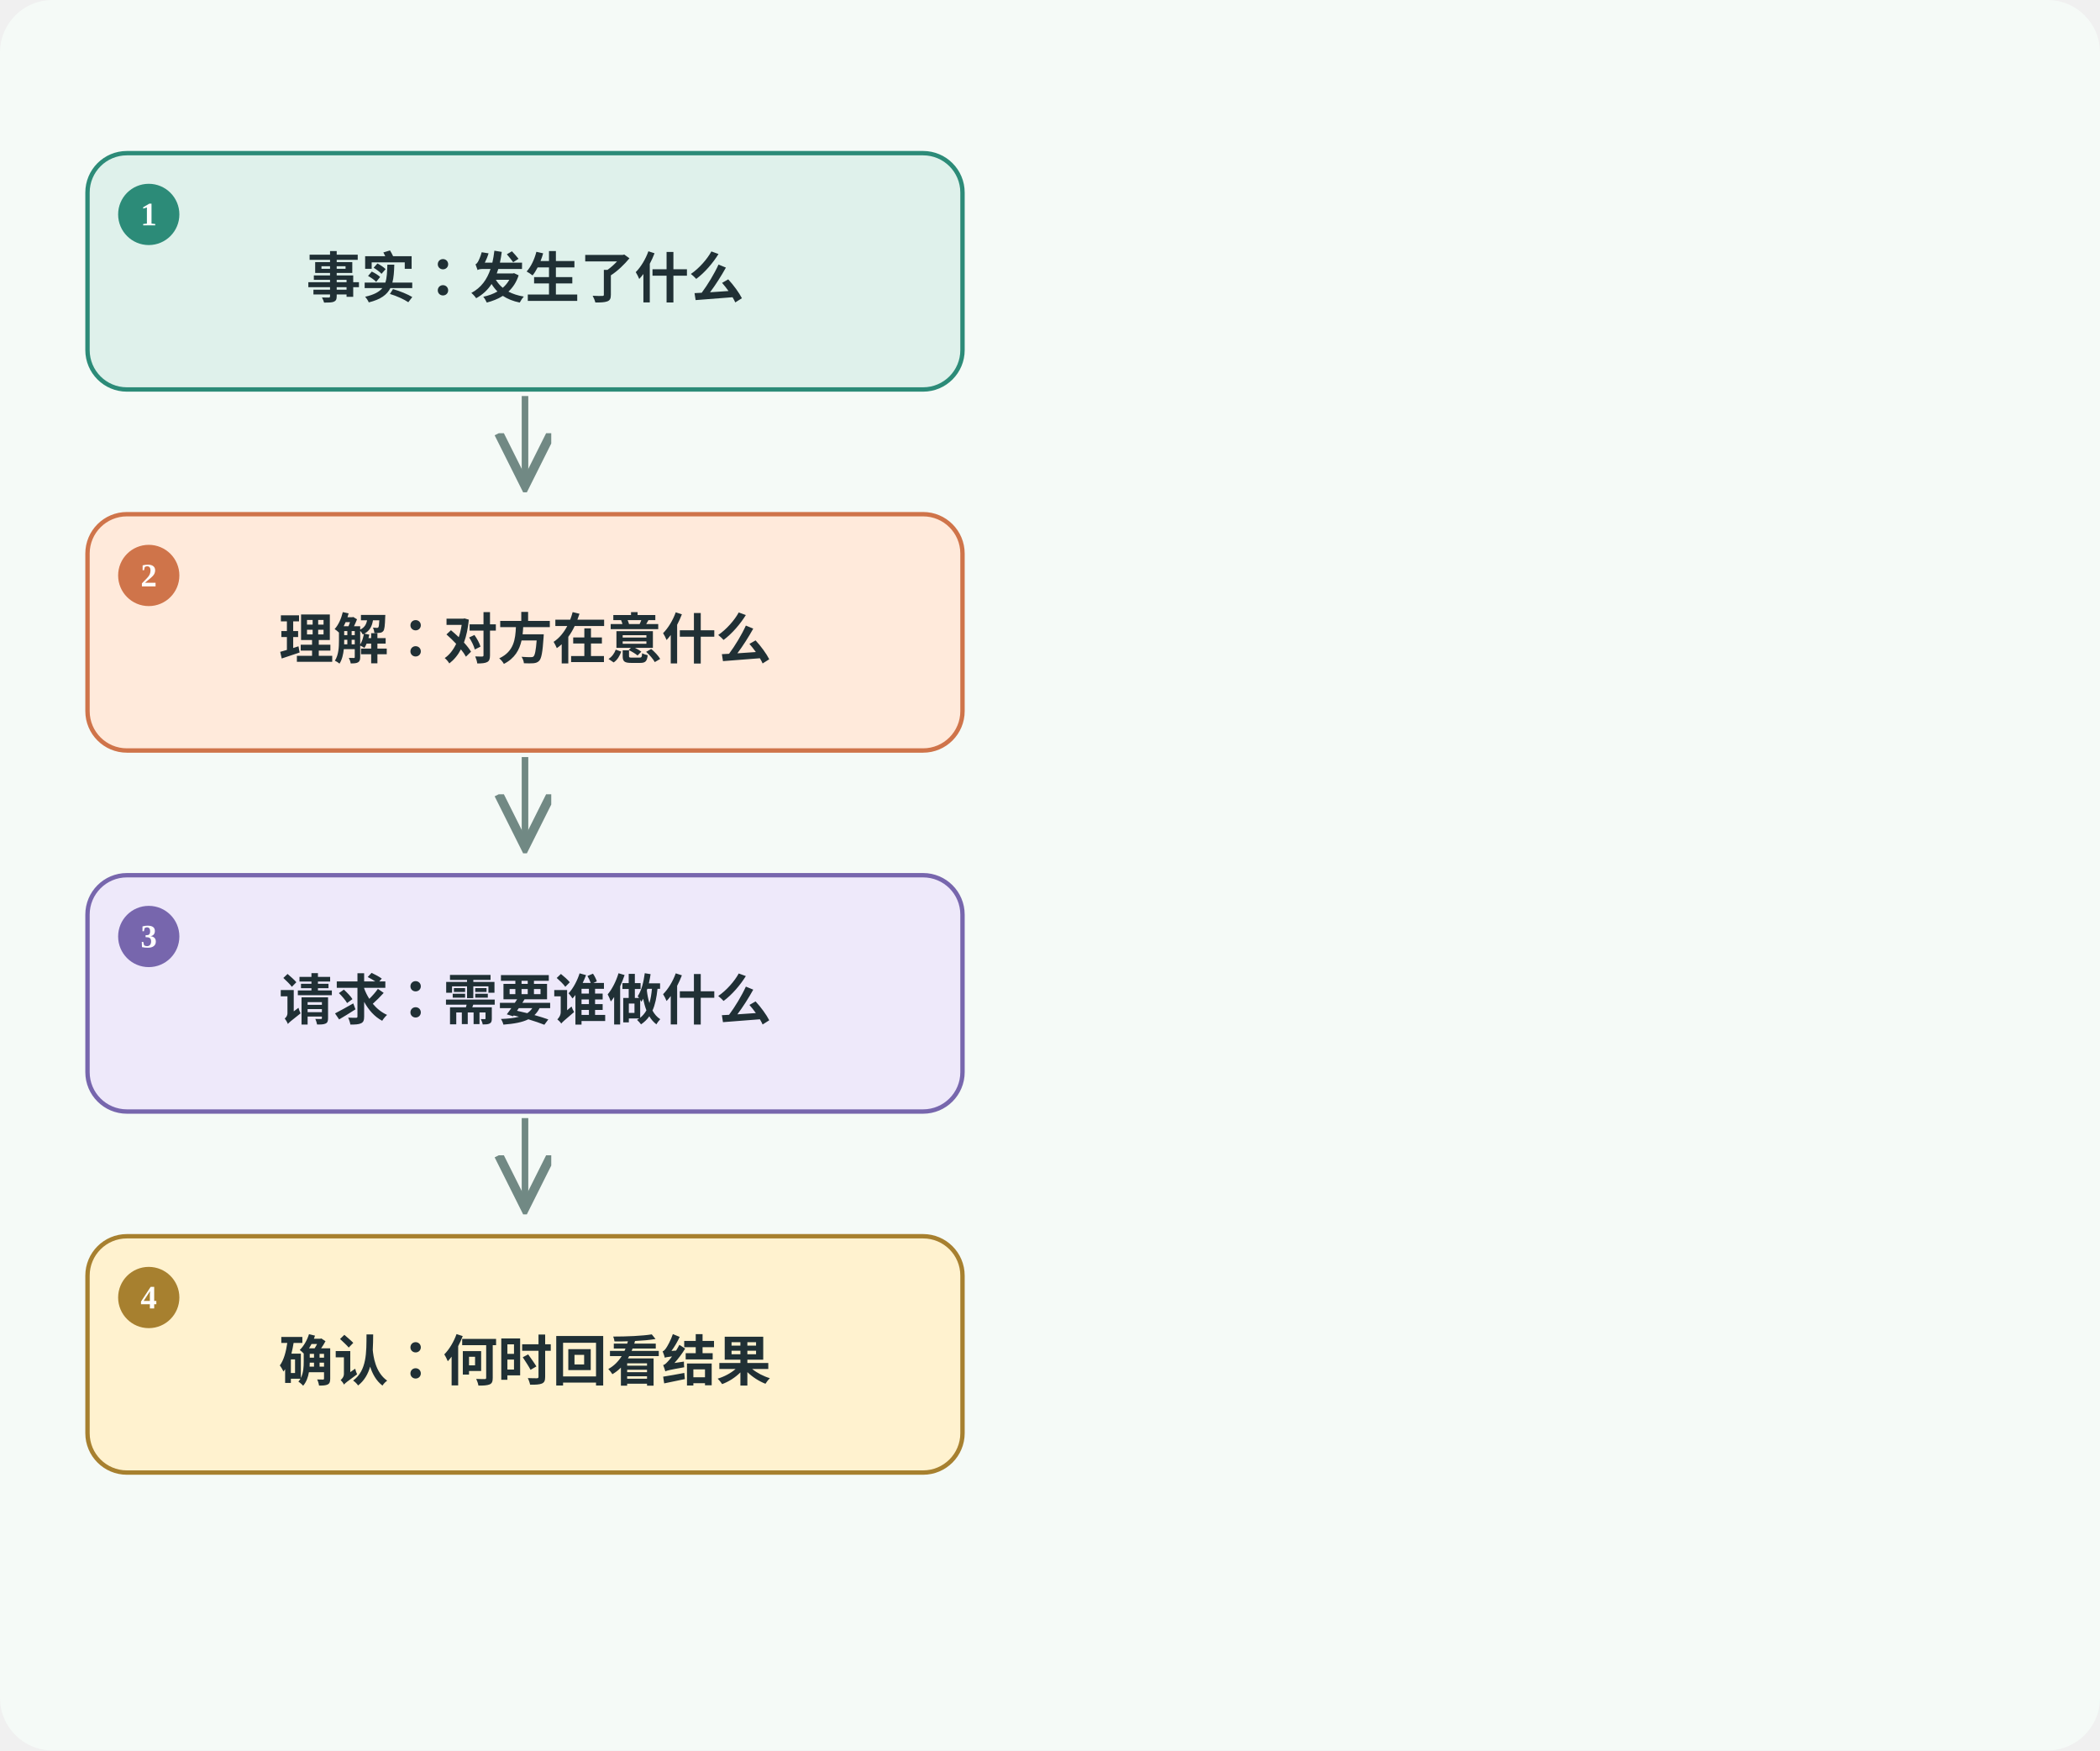
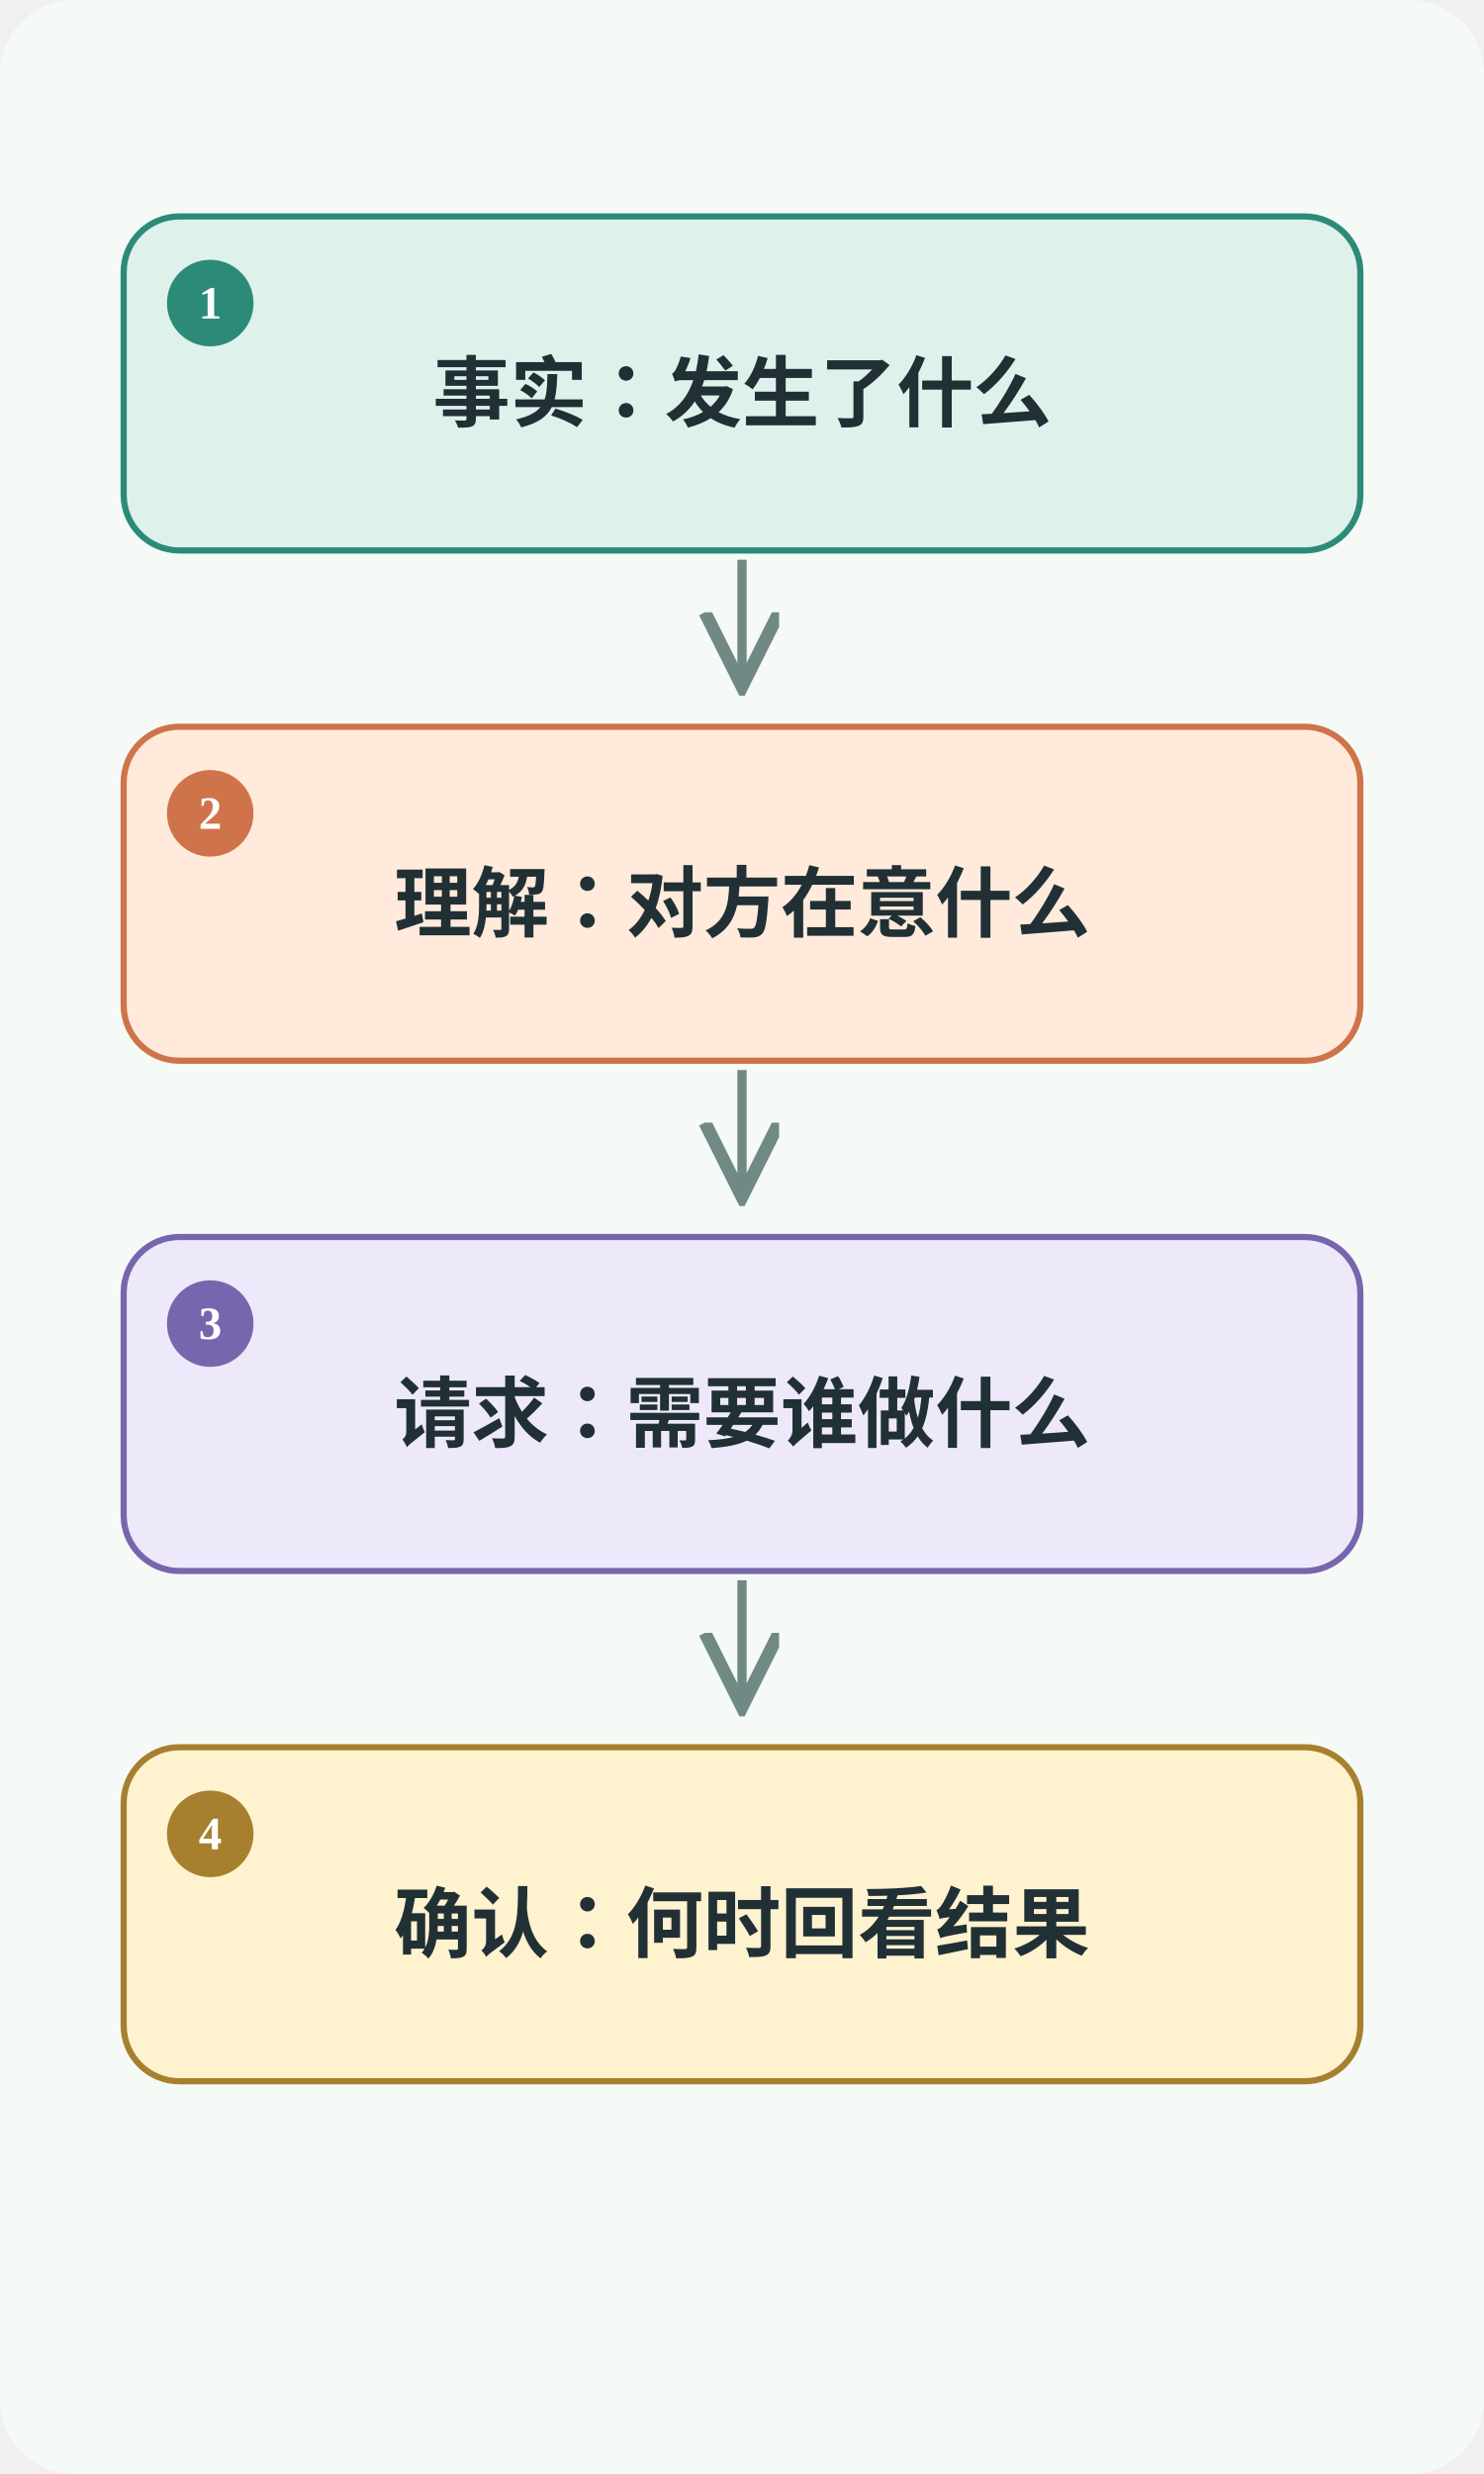
- <svg xmlns="http://www.w3.org/2000/svg" viewBox="0 0 960 800" role="img" aria-labelledby="title-communication-loop-map-true desc-communication-loop-map-true">
+ <svg xmlns="http://www.w3.org/2000/svg" viewBox="0 0 480 800" role="img" aria-labelledby="title-communication-loop-map-true desc-communication-loop-map-true">
  <defs>
    <marker id="arrow-communication-loop-map" markerWidth="9" markerHeight="9" refX="7" refY="4" orient="auto">
      <path d="M0 0 L8 4 L0 8" fill="none" stroke="#718984" stroke-width="1.4" />
    </marker>
  </defs>
-   <rect width="960" height="800" rx="24" fill="#f5faf7" />
+   <rect width="480" height="800" rx="24" fill="#f5faf7" />
  <path d="M240 181 v 38" fill="none" stroke="#718984" stroke-width="3" marker-end="url(#arrow-communication-loop-map)" />
  <path d="M240 346 v 38" fill="none" stroke="#718984" stroke-width="3" marker-end="url(#arrow-communication-loop-map)" />
  <path d="M240 511 v 38" fill="none" stroke="#718984" stroke-width="3" marker-end="url(#arrow-communication-loop-map)" />
  <rect x="40" y="70" width="400" height="108" rx="18" fill="#dff1eb" stroke="#2c8b78" stroke-width="2" />
  <circle cx="68" cy="98" r="14" fill="#2c8b78" />
  <text x="68" y="103" font-size="15" text-anchor="middle" fill="#fff" font-weight="800">1</text>
  <text x="240" y="136" text-anchor="middle" font-size="25" font-weight="750" fill="#203035">
    <tspan x="240" dy="0">事实：发生了什么</tspan>
  </text>
  <rect x="40" y="235" width="400" height="108" rx="18" fill="#ffeadb" stroke="#cf744a" stroke-width="2" />
  <circle cx="68" cy="263" r="14" fill="#cf744a" />
  <text x="68" y="268" font-size="15" text-anchor="middle" fill="#fff" font-weight="800">2</text>
  <text x="240" y="301" text-anchor="middle" font-size="25" font-weight="750" fill="#203035">
    <tspan x="240" dy="0">理解：对方在意什么</tspan>
  </text>
  <rect x="40" y="400" width="400" height="108" rx="18" fill="#eee9fa" stroke="#7766ad" stroke-width="2" />
  <circle cx="68" cy="428" r="14" fill="#7766ad" />
  <text x="68" y="433" font-size="15" text-anchor="middle" fill="#fff" font-weight="800">3</text>
  <text x="240" y="466" text-anchor="middle" font-size="25" font-weight="750" fill="#203035">
    <tspan x="240" dy="0">请求：需要谁做什么</tspan>
  </text>
  <rect x="40" y="565" width="400" height="108" rx="18" fill="#fff2cf" stroke="#a7802f" stroke-width="2" />
  <circle cx="68" cy="593" r="14" fill="#a7802f" />
  <text x="68" y="598" font-size="15" text-anchor="middle" fill="#fff" font-weight="800">4</text>
  <text x="240" y="631" text-anchor="middle" font-size="25" font-weight="750" fill="#203035">
    <tspan x="240" dy="0">确认：何时回看结果</tspan>
  </text>
</svg>
